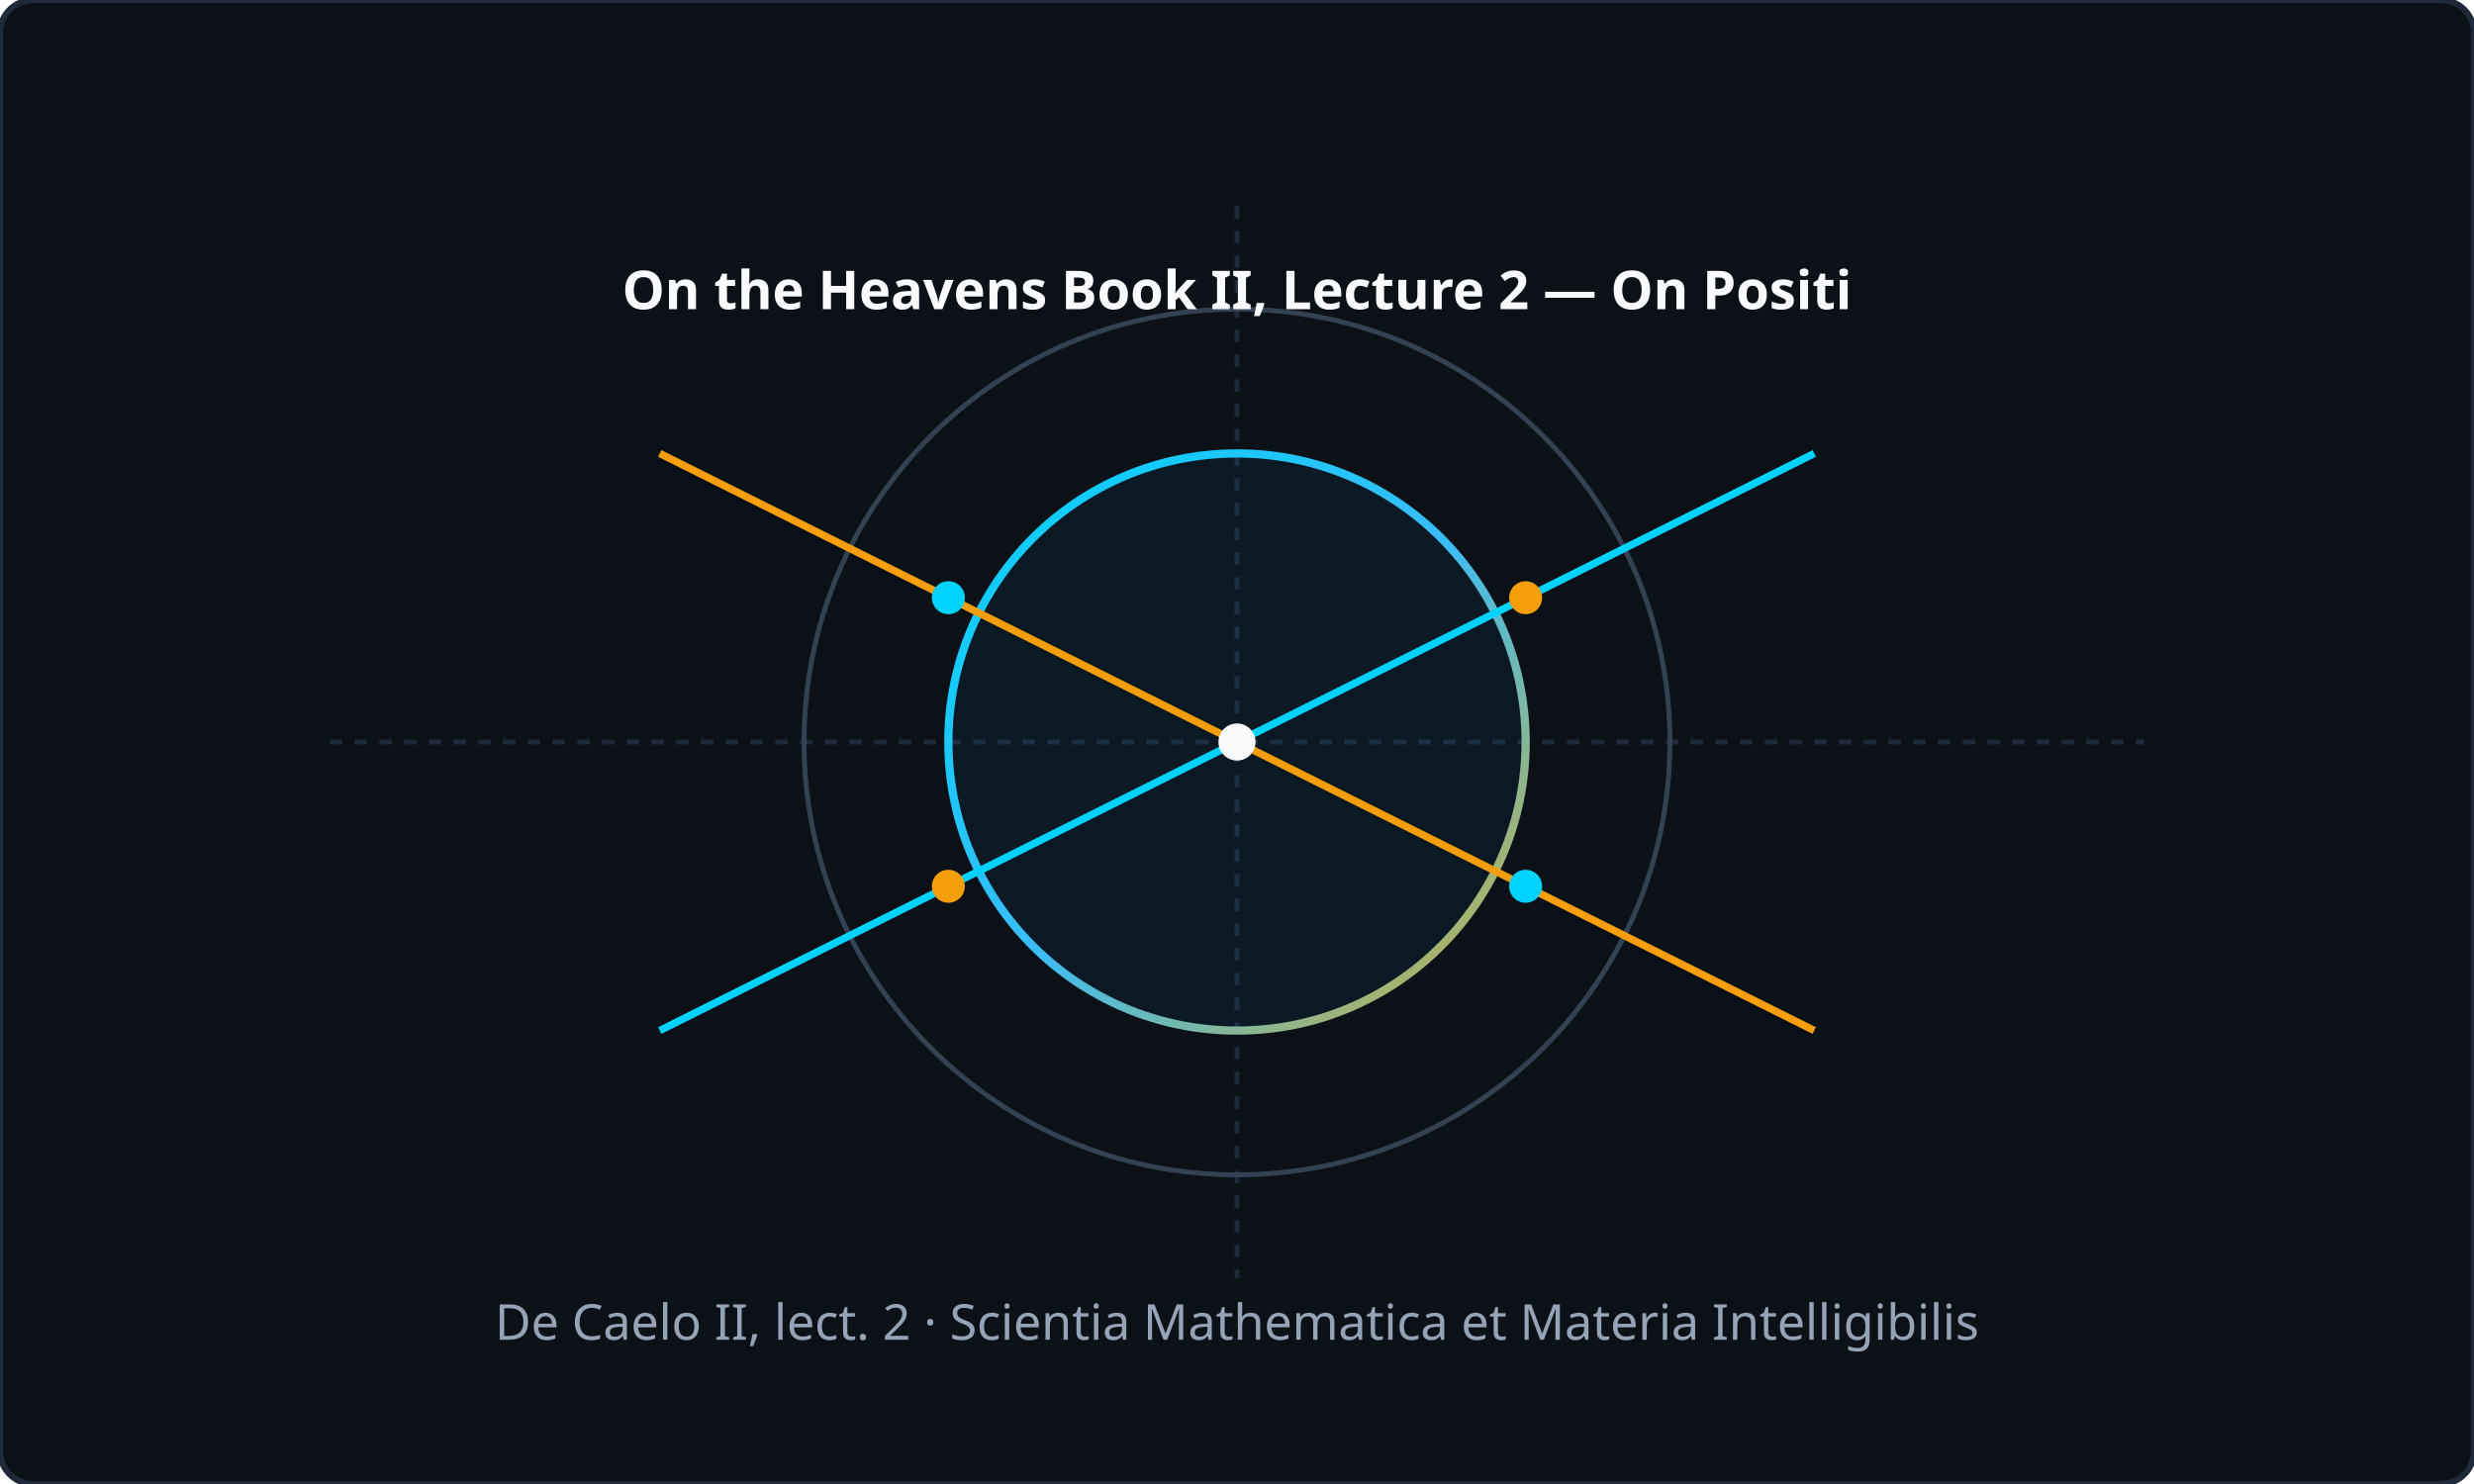
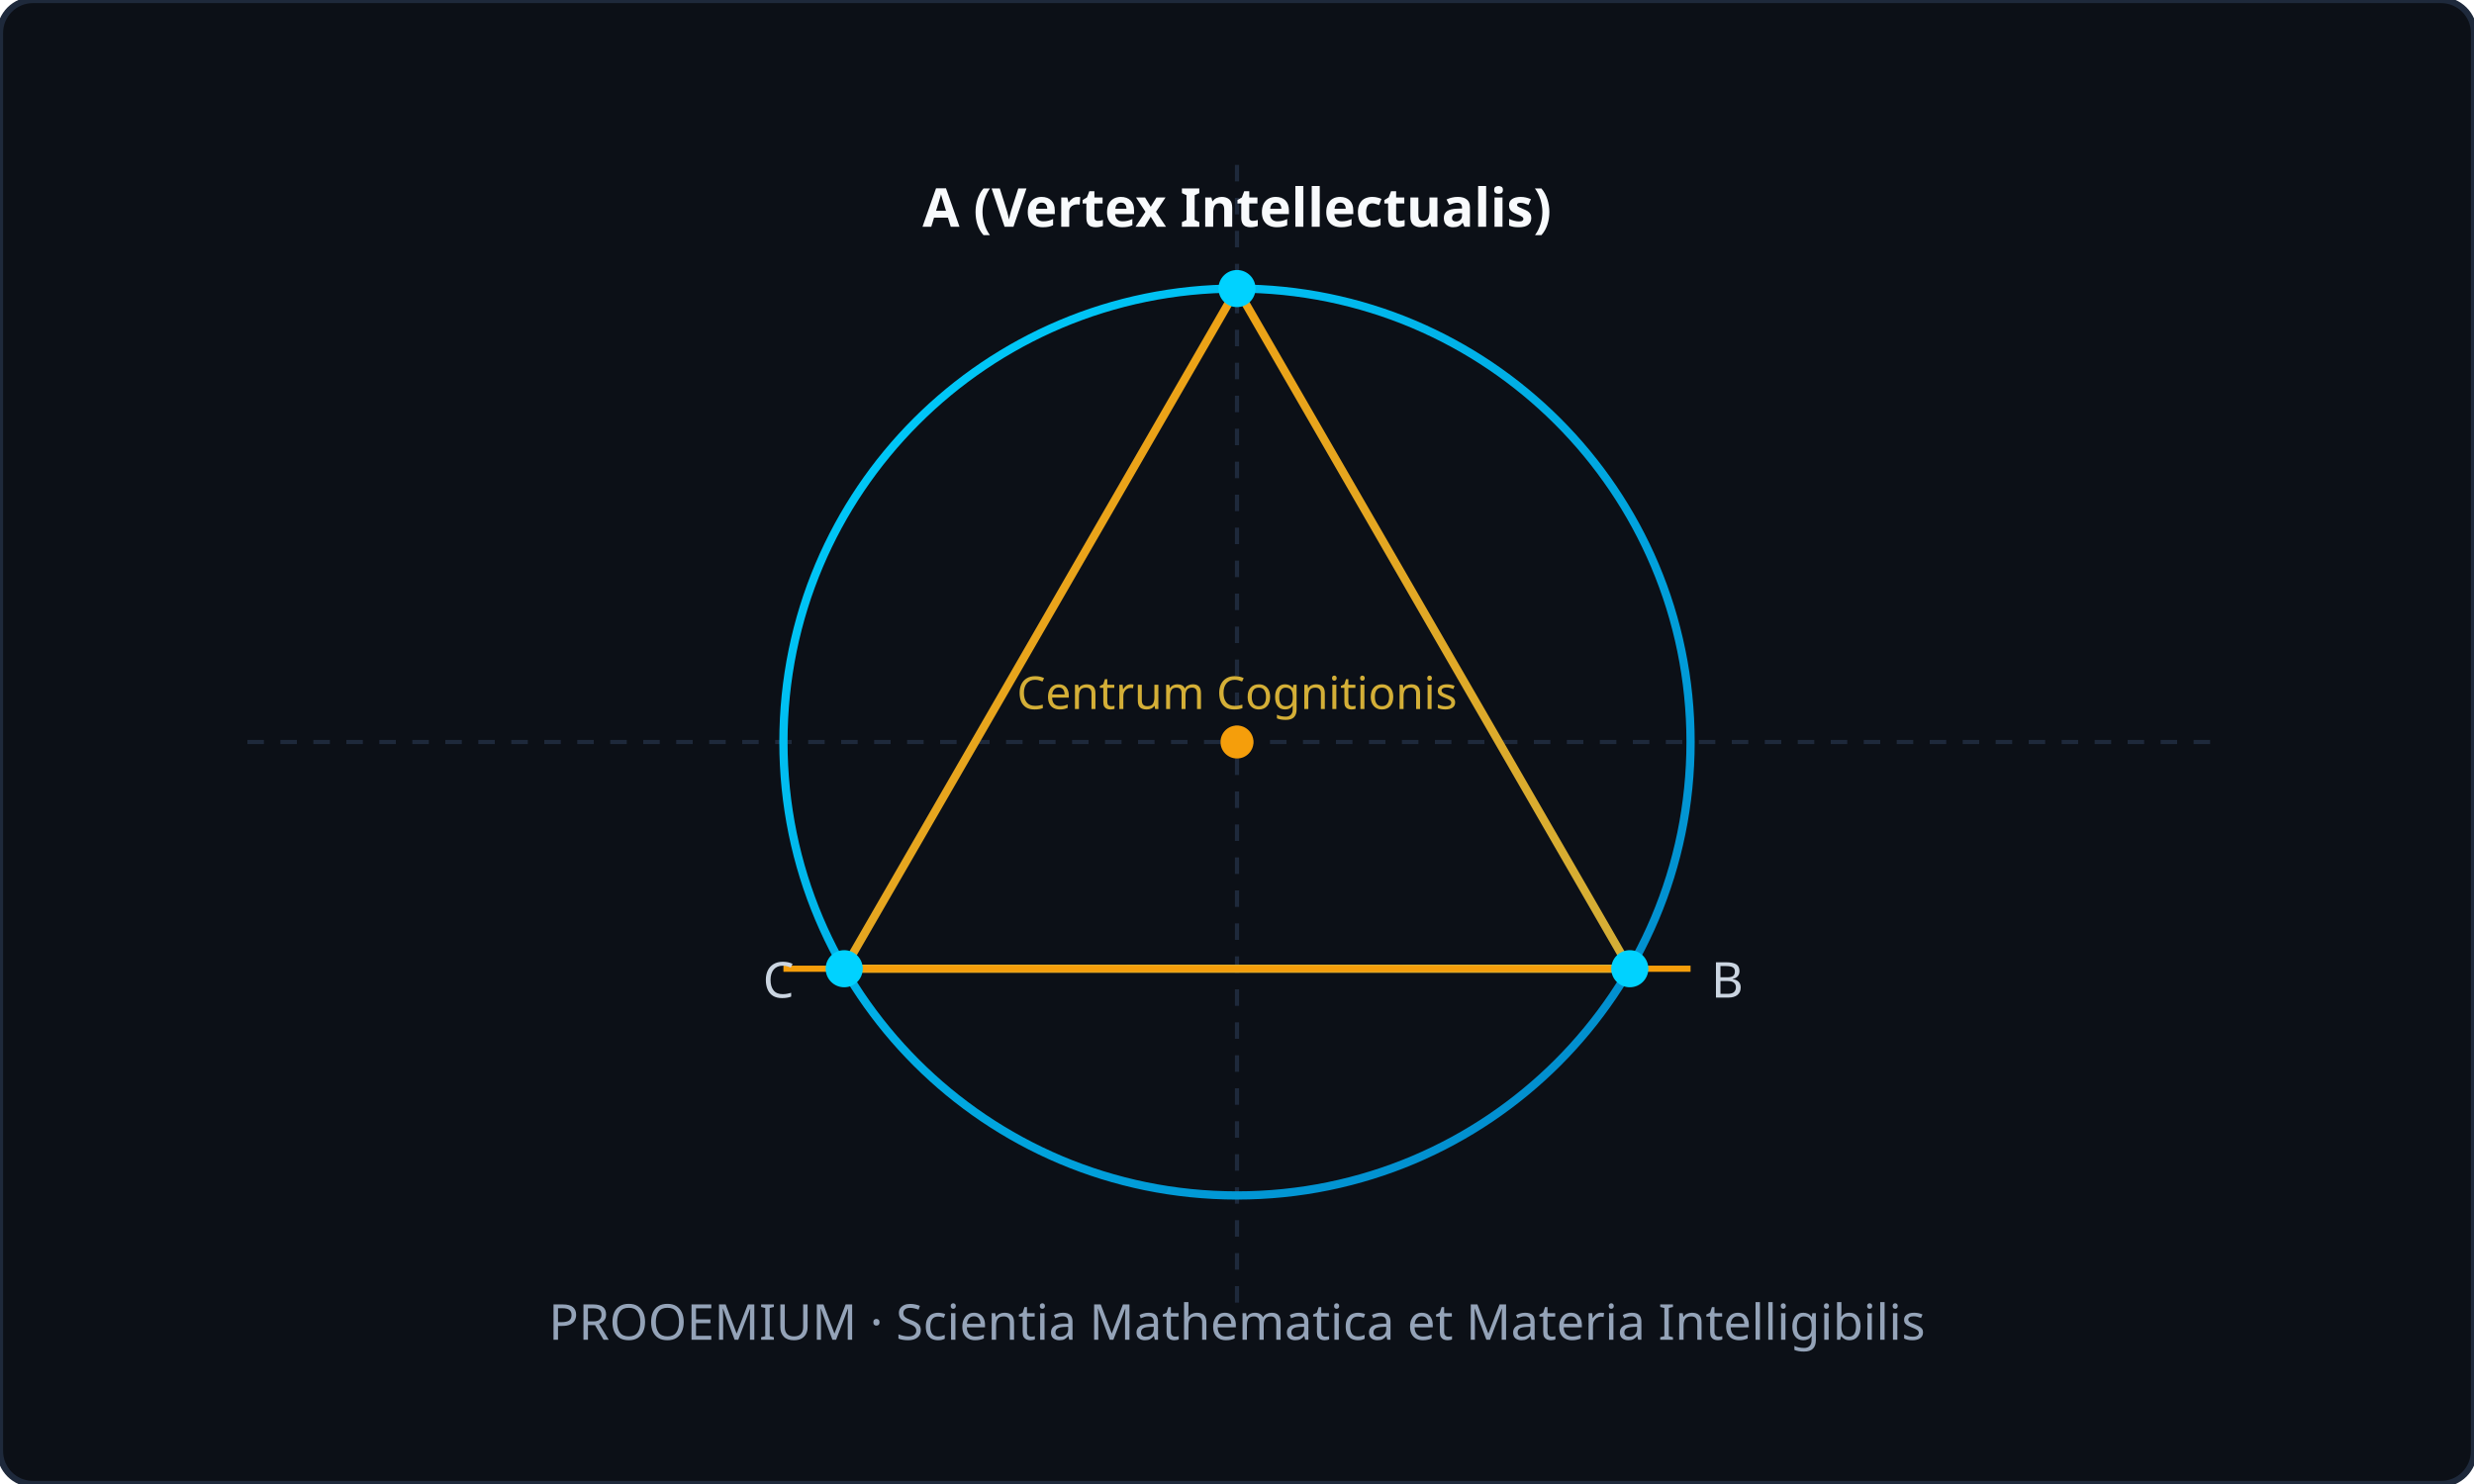
<svg xmlns="http://www.w3.org/2000/svg" viewBox="0 0 600 360" width="100%" height="auto">
  <rect width="600" height="360" rx="8" fill="#0c1017" stroke="#1e293b" stroke-width="1.5" />
  <defs>
-     <linearGradient id="geomGrad" x1="0%" y1="0%" x2="100%" y2="100%">
-       <stop offset="0%" stop-color="#00d2ff" />
-       <stop offset="50%" stop-color="#38bdf8" />
+     <linearGradient id="goldGrad" x1="0%" y1="0%" x2="100%" y2="100%">
+       <stop offset="0%" stop-color="#f59e0b" />
      <stop offset="100%" stop-color="#d4af37" />
    </linearGradient>
+     <linearGradient id="cyanGrad" x1="0%" y1="0%" x2="100%" y2="100%">
+       <stop offset="0%" stop-color="#00d2ff" />
+       <stop offset="100%" stop-color="#0284c7" />
+     </linearGradient>
  </defs>
-   <line x1="80" y1="180" x2="520" y2="180" stroke="#1e293b" stroke-width="1.2" stroke-dasharray="3,3" />
-   <line x1="300" y1="50" x2="300" y2="310" stroke="#1e293b" stroke-width="1.2" stroke-dasharray="3,3" />
-   <circle cx="300" cy="180" r="105" fill="none" stroke="#334155" stroke-width="1.2" />
-   <circle cx="300" cy="180" r="70" fill="#0284c7" fill-opacity="0.08" stroke="url(#geomGrad)" stroke-width="2" />
-   <line x1="160" y1="110" x2="440" y2="250" stroke="#f59e0b" stroke-width="1.8" />
-   <line x1="160" y1="250" x2="440" y2="110" stroke="#00d2ff" stroke-width="1.8" />
-   <circle cx="300" cy="180" r="4.5" fill="#f8fafc" />
-   <circle cx="230" cy="145" r="4" fill="#00d2ff" />
-   <circle cx="370" cy="215" r="4" fill="#00d2ff" />
-   <circle cx="230" cy="215" r="4" fill="#f59e0b" />
-   <circle cx="370" cy="145" r="4" fill="#f59e0b" />
-   <text x="300" y="75" fill="#f8fafc" font-size="13" font-family="system-ui, sans-serif" text-anchor="middle" font-weight="600">On the Heavens Book II, Lecture 2 — On Positi</text>
-   <text x="300" y="325" fill="#94a3b8" font-size="12" font-family="system-ui, sans-serif" text-anchor="middle">De Caelo II, lect. 2 · Scientia Mathematica et Materia Intelligibilis</text>
+   <line x1="60" y1="180" x2="540" y2="180" stroke="#1e293b" stroke-width="1" stroke-dasharray="4,4" />
+   <line x1="300" y1="40" x2="300" y2="320" stroke="#1e293b" stroke-width="1" stroke-dasharray="4,4" />
+   <circle cx="300" cy="180" r="110" fill="none" stroke="url(#cyanGrad)" stroke-width="2" />
+   <polygon points="300,70 395.26,235 204.74,235" fill="none" stroke="url(#goldGrad)" stroke-width="2" />
+   <line points="300,70 358.78,250.9" stroke="#64748b" stroke-width="1" stroke-dasharray="3,3" />
+   <circle cx="300" cy="180" r="4" fill="#f59e0b" />
+   <line x1="190" y1="235" x2="410" y2="235" stroke="#f59e0b" stroke-width="1.5" />
+   <circle cx="300" cy="70" r="4.5" fill="#00d2ff" />
+   <circle cx="395.26" cy="235" r="4.5" fill="#00d2ff" />
+   <circle cx="204.74" cy="235" r="4.5" fill="#00d2ff" />
+   <text x="300" y="55" fill="#f8fafc" font-size="13" font-family="system-ui, sans-serif" text-anchor="middle" font-weight="600">A (Vertex Intellectualis)</text>
+   <text x="415" y="242" fill="#cbd5e1" font-size="12" font-family="system-ui, sans-serif">B</text>
+   <text x="185" y="242" fill="#cbd5e1" font-size="12" font-family="system-ui, sans-serif">C</text>
+   <text x="300" y="172" fill="#d4af37" font-size="11" font-family="system-ui, sans-serif" text-anchor="middle">Centrum Cognitionis</text>
+   <text x="300" y="325" fill="#94a3b8" font-size="12" font-family="system-ui, sans-serif" text-anchor="middle">PROOEMIUM · Scientia Mathematica et Materia Intelligibilis</text>
</svg>
